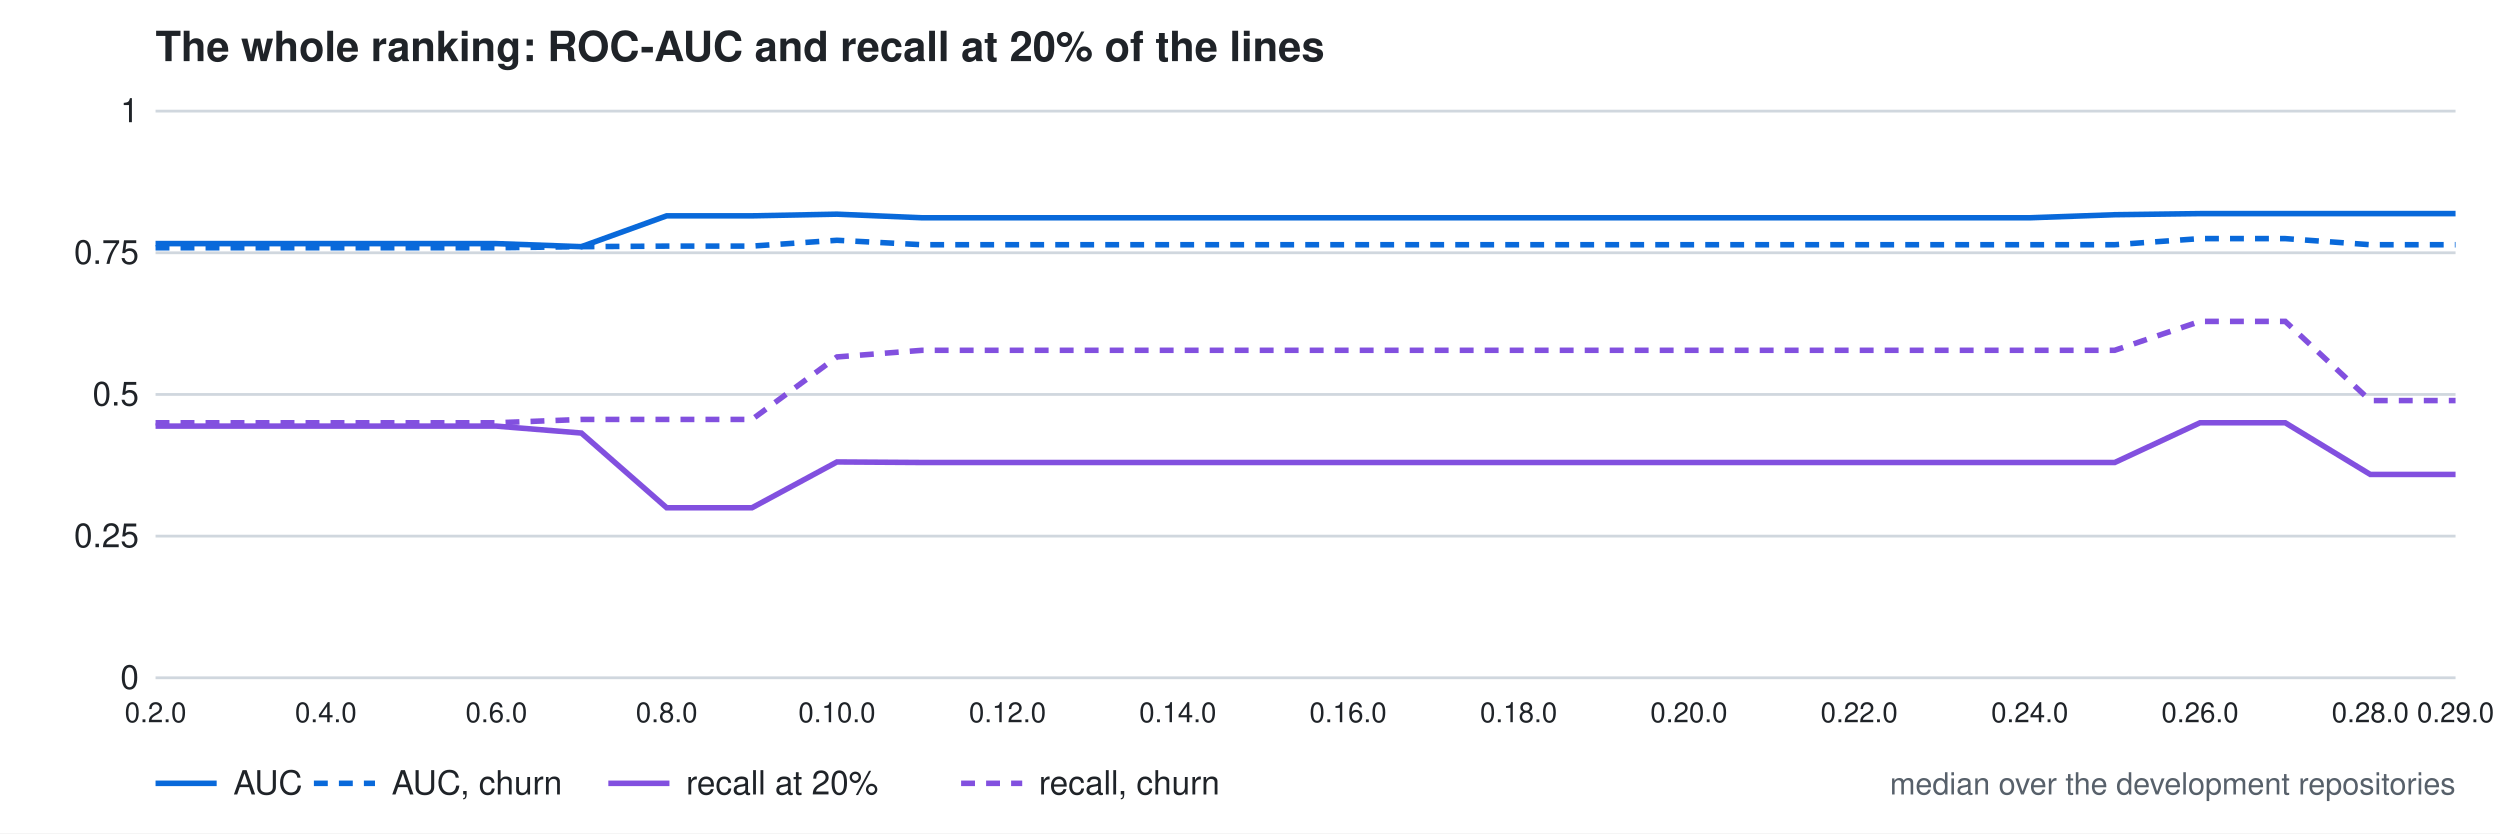
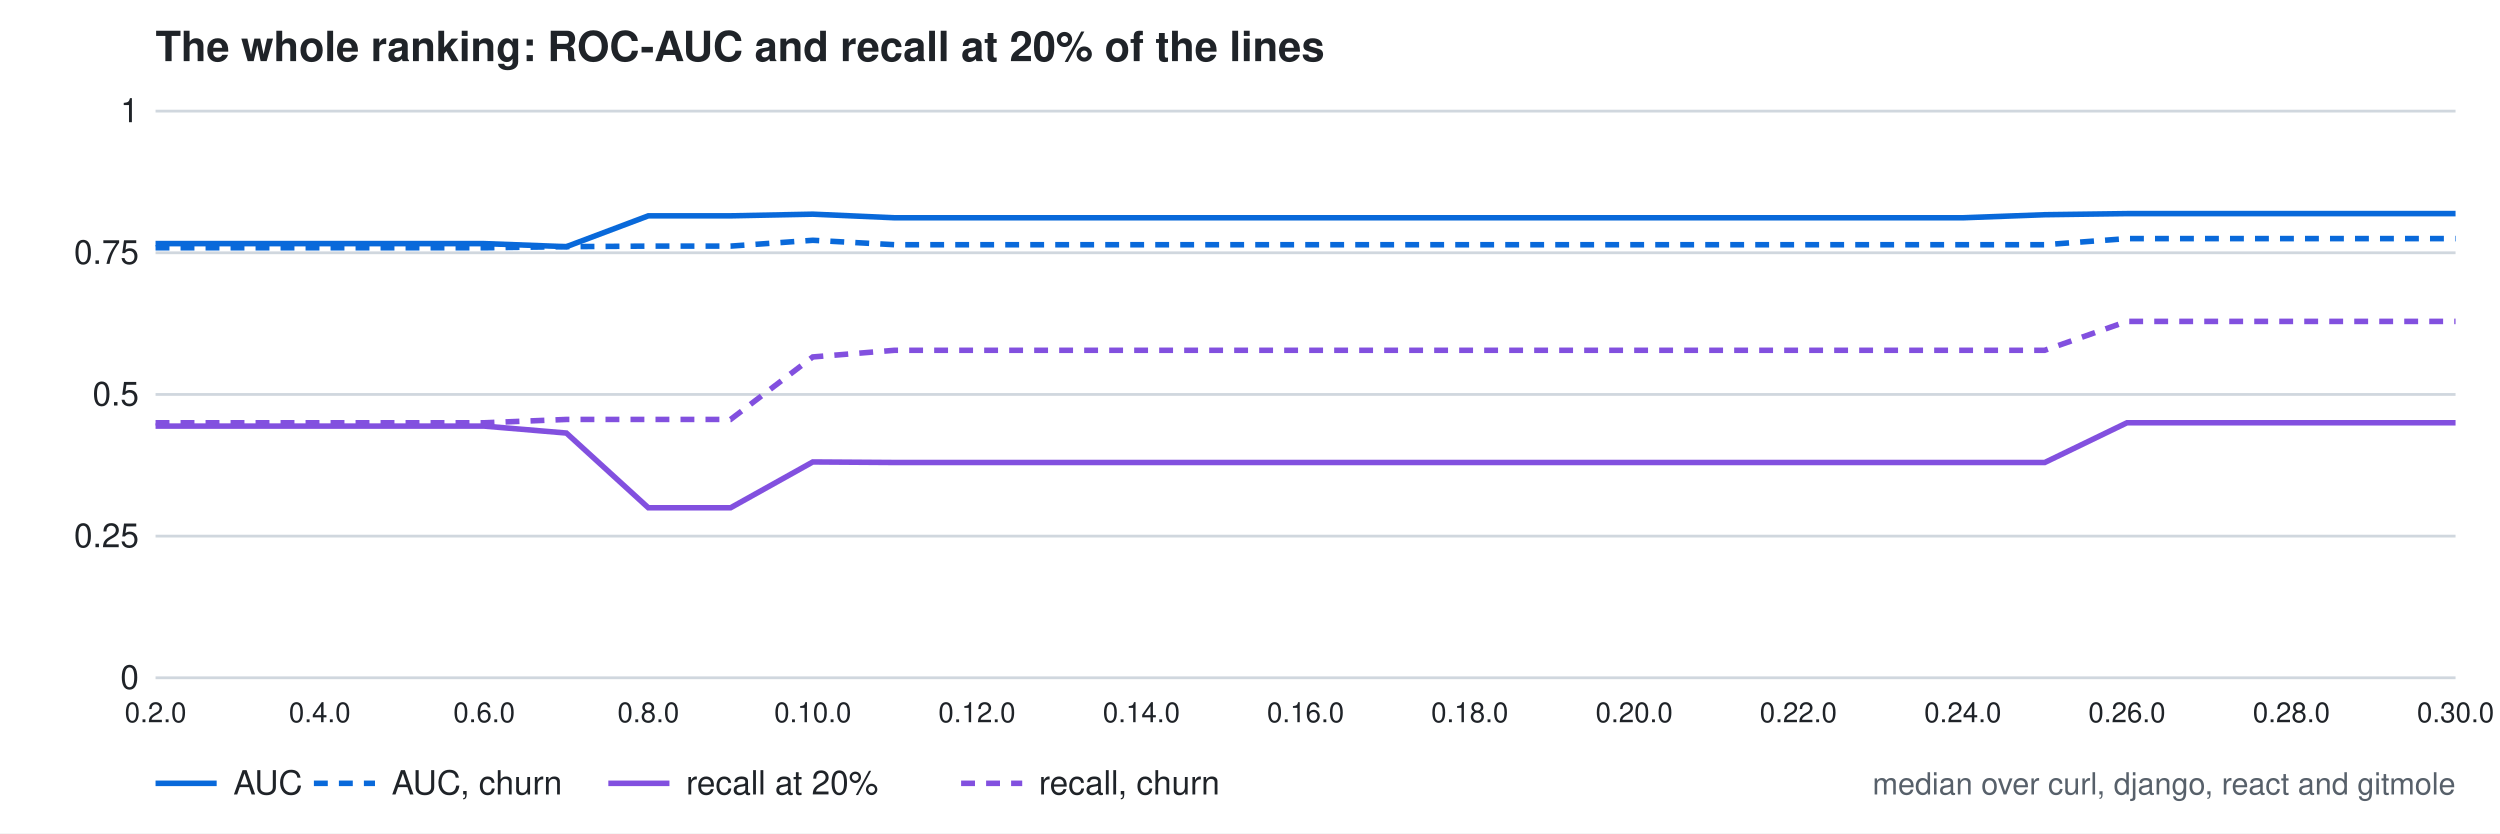
<svg xmlns="http://www.w3.org/2000/svg" width="900" height="300" viewBox="0 0 900 300" font-family="-apple-system,Segoe UI,Helvetica,Arial,sans-serif" font-size="12">
  <rect width="900" height="300" fill="#ffffff" />
  <text x="56" y="22" font-size="15" font-weight="600" fill="#1f2328">The whole ranking: ROC-AUC and recall at 20% of the lines</text>
  <line x1="56" y1="244.0" x2="884" y2="244.0" stroke="#d0d7de" stroke-width="1" />
  <text x="50" y="248.0" text-anchor="end" fill="#1f2328">0</text>
  <line x1="56" y1="193.0" x2="884" y2="193.0" stroke="#d0d7de" stroke-width="1" />
  <text x="50" y="197.0" text-anchor="end" fill="#1f2328">0.25</text>
  <line x1="56" y1="142.0" x2="884" y2="142.0" stroke="#d0d7de" stroke-width="1" />
  <text x="50" y="146.0" text-anchor="end" fill="#1f2328">0.5</text>
  <line x1="56" y1="91.0" x2="884" y2="91.0" stroke="#d0d7de" stroke-width="1" />
  <text x="50" y="95.0" text-anchor="end" fill="#1f2328">0.75</text>
  <line x1="56" y1="40.0" x2="884" y2="40.0" stroke="#d0d7de" stroke-width="1" />
  <text x="50" y="44.0" text-anchor="end" fill="#1f2328">1</text>
  <text x="56.0" y="260" text-anchor="middle" fill="#1f2328" font-size="10">0.2.0</text>
-   <text x="117.3" y="260" text-anchor="middle" fill="#1f2328" font-size="10">0.4.0</text>
-   <text x="178.7" y="260" text-anchor="middle" fill="#1f2328" font-size="10">0.6.0</text>
-   <text x="240.0" y="260" text-anchor="middle" fill="#1f2328" font-size="10">0.8.0</text>
-   <text x="301.3" y="260" text-anchor="middle" fill="#1f2328" font-size="10">0.10.0</text>
-   <text x="362.7" y="260" text-anchor="middle" fill="#1f2328" font-size="10">0.12.0</text>
-   <text x="424.0" y="260" text-anchor="middle" fill="#1f2328" font-size="10">0.14.0</text>
-   <text x="485.3" y="260" text-anchor="middle" fill="#1f2328" font-size="10">0.16.0</text>
-   <text x="546.7" y="260" text-anchor="middle" fill="#1f2328" font-size="10">0.18.0</text>
-   <text x="608.0" y="260" text-anchor="middle" fill="#1f2328" font-size="10">0.20.0</text>
-   <text x="669.3" y="260" text-anchor="middle" fill="#1f2328" font-size="10">0.22.0</text>
-   <text x="730.7" y="260" text-anchor="middle" fill="#1f2328" font-size="10">0.24.0</text>
-   <text x="792.0" y="260" text-anchor="middle" fill="#1f2328" font-size="10">0.26.0</text>
-   <text x="853.3" y="260" text-anchor="middle" fill="#1f2328" font-size="10">0.28.0</text>
-   <text x="884.0" y="260" text-anchor="middle" fill="#1f2328" font-size="10">0.29.0</text>
-   <polyline points="56.0,87.7 86.7,87.7 117.3,87.7 148.0,87.7 178.7,87.7 209.3,88.8 240.0,77.7 270.7,77.7 301.3,77.1 332.0,78.4 362.7,78.4 393.3,78.4 424.0,78.4 454.7,78.4 485.3,78.4 516.0,78.4 546.7,78.4 577.3,78.4 608.0,78.4 638.7,78.4 669.3,78.4 700.0,78.4 730.7,78.4 761.3,77.3 792.0,76.9 822.7,76.9 853.3,76.9 884.0,76.9" fill="none" stroke="#0969da" stroke-width="2" />
-   <polyline points="56.0,89.2 86.7,89.2 117.3,89.2 148.0,89.2 178.7,89.2 209.3,88.8 240.0,88.6 270.7,88.6 301.3,86.5 332.0,88.1 362.7,88.1 393.3,88.1 424.0,88.1 454.7,88.1 485.3,88.1 516.0,88.1 546.7,88.1 577.3,88.1 608.0,88.1 638.7,88.1 669.3,88.1 700.0,88.1 730.7,88.1 761.3,88.1 792.0,85.9 822.7,85.9 853.3,88.1 884.0,88.1" fill="none" stroke="#0969da" stroke-width="2" stroke-dasharray="5 4" />
-   <polyline points="56.0,153.4 86.7,153.4 117.3,153.4 148.0,153.4 178.7,153.4 209.3,155.9 240.0,182.8 270.7,182.8 301.3,166.3 332.0,166.5 362.7,166.5 393.3,166.5 424.0,166.5 454.7,166.5 485.3,166.5 516.0,166.5 546.7,166.5 577.3,166.5 608.0,166.5 638.7,166.5 669.3,166.5 700.0,166.5 730.7,166.5 761.3,166.5 792.0,152.2 822.7,152.2 853.3,170.8 884.0,170.8" fill="none" stroke="#8250df" stroke-width="2" />
-   <polyline points="56.0,152.2 86.7,152.2 117.3,152.2 148.0,152.2 178.7,152.2 209.3,151.0 240.0,151.0 270.7,151.0 301.3,128.5 332.0,126.1 362.7,126.1 393.3,126.1 424.0,126.1 454.7,126.1 485.3,126.1 516.0,126.1 546.7,126.1 577.3,126.1 608.0,126.1 638.7,126.1 669.3,126.1 700.0,126.1 730.7,126.1 761.3,126.1 792.0,115.7 822.7,115.7 853.3,144.2 884.0,144.2" fill="none" stroke="#8250df" stroke-width="2" stroke-dasharray="5 4" />
+   <text x="115.1" y="260" text-anchor="middle" fill="#1f2328" font-size="10">0.4.0</text>
+   <text x="174.3" y="260" text-anchor="middle" fill="#1f2328" font-size="10">0.6.0</text>
+   <text x="233.4" y="260" text-anchor="middle" fill="#1f2328" font-size="10">0.8.0</text>
+   <text x="292.6" y="260" text-anchor="middle" fill="#1f2328" font-size="10">0.10.0</text>
+   <text x="351.7" y="260" text-anchor="middle" fill="#1f2328" font-size="10">0.12.0</text>
+   <text x="410.9" y="260" text-anchor="middle" fill="#1f2328" font-size="10">0.14.0</text>
+   <text x="470.0" y="260" text-anchor="middle" fill="#1f2328" font-size="10">0.16.0</text>
+   <text x="529.1" y="260" text-anchor="middle" fill="#1f2328" font-size="10">0.18.0</text>
+   <text x="588.3" y="260" text-anchor="middle" fill="#1f2328" font-size="10">0.20.0</text>
+   <text x="647.4" y="260" text-anchor="middle" fill="#1f2328" font-size="10">0.22.0</text>
+   <text x="706.6" y="260" text-anchor="middle" fill="#1f2328" font-size="10">0.24.0</text>
+   <text x="765.7" y="260" text-anchor="middle" fill="#1f2328" font-size="10">0.26.0</text>
+   <text x="824.9" y="260" text-anchor="middle" fill="#1f2328" font-size="10">0.28.0</text>
+   <text x="884.0" y="260" text-anchor="middle" fill="#1f2328" font-size="10">0.30.0</text>
+   <polyline points="56.0,87.7 85.6,87.7 115.1,87.7 144.7,87.7 174.3,87.7 203.9,88.8 233.4,77.7 263.0,77.7 292.6,77.1 322.1,78.4 351.7,78.4 381.3,78.4 410.9,78.4 440.4,78.4 470.0,78.4 499.6,78.4 529.1,78.4 558.7,78.4 588.3,78.4 617.9,78.4 647.4,78.4 677.0,78.4 706.6,78.4 736.1,77.3 765.7,76.9 795.3,76.9 824.9,76.9 854.4,76.9 884.0,76.9" fill="none" stroke="#0969da" stroke-width="2" />
+   <polyline points="56.0,89.2 85.6,89.2 115.1,89.2 144.7,89.2 174.3,89.2 203.9,88.8 233.4,88.6 263.0,88.6 292.6,86.5 322.1,88.1 351.7,88.1 381.3,88.1 410.9,88.1 440.4,88.1 470.0,88.1 499.6,88.1 529.1,88.1 558.7,88.1 588.3,88.1 617.9,88.1 647.4,88.1 677.0,88.1 706.6,88.1 736.1,88.1 765.7,85.9 795.3,85.9 824.9,85.9 854.4,85.9 884.0,85.9" fill="none" stroke="#0969da" stroke-width="2" stroke-dasharray="5 4" />
+   <polyline points="56.0,153.4 85.6,153.4 115.1,153.4 144.7,153.4 174.3,153.4 203.9,155.9 233.4,182.8 263.0,182.8 292.6,166.3 322.1,166.5 351.7,166.5 381.3,166.5 410.9,166.5 440.4,166.5 470.0,166.5 499.6,166.5 529.1,166.5 558.7,166.5 588.3,166.5 617.9,166.5 647.4,166.5 677.0,166.5 706.6,166.5 736.1,166.5 765.7,152.2 795.3,152.2 824.9,152.2 854.4,152.2 884.0,152.2" fill="none" stroke="#8250df" stroke-width="2" />
+   <polyline points="56.0,152.2 85.6,152.2 115.1,152.2 144.7,152.2 174.3,152.2 203.9,151.0 233.4,151.0 263.0,151.0 292.6,128.5 322.1,126.1 351.7,126.1 381.3,126.1 410.9,126.1 440.4,126.1 470.0,126.1 499.6,126.1 529.1,126.1 558.7,126.1 588.3,126.1 617.9,126.1 647.4,126.1 677.0,126.1 706.6,126.1 736.1,126.1 765.7,115.7 795.3,115.7 824.9,115.7 854.4,115.7 884.0,115.7" fill="none" stroke="#8250df" stroke-width="2" stroke-dasharray="5 4" />
  <line x1="56" y1="282" x2="78" y2="282" stroke="#0969da" stroke-width="2" />
  <text x="84" y="286" fill="#1f2328">AUC</text>
  <line x1="113" y1="282" x2="135" y2="282" stroke="#0969da" stroke-width="2" stroke-dasharray="5 4" />
  <text x="141" y="286" fill="#1f2328">AUC, churn</text>
  <line x1="219" y1="282" x2="241" y2="282" stroke="#8250df" stroke-width="2" />
  <text x="247" y="286" fill="#1f2328">recall at 20%</text>
  <line x1="346" y1="282" x2="368" y2="282" stroke="#8250df" stroke-width="2" stroke-dasharray="5 4" />
  <text x="374" y="286" fill="#1f2328">recall, churn</text>
-   <text x="884" y="286" text-anchor="end" fill="#57606a" font-size="11">median over the development repositories</text>
+   <text x="884" y="286" text-anchor="end" fill="#57606a" font-size="11">median over curl, django, react and gitmole</text>
</svg>
